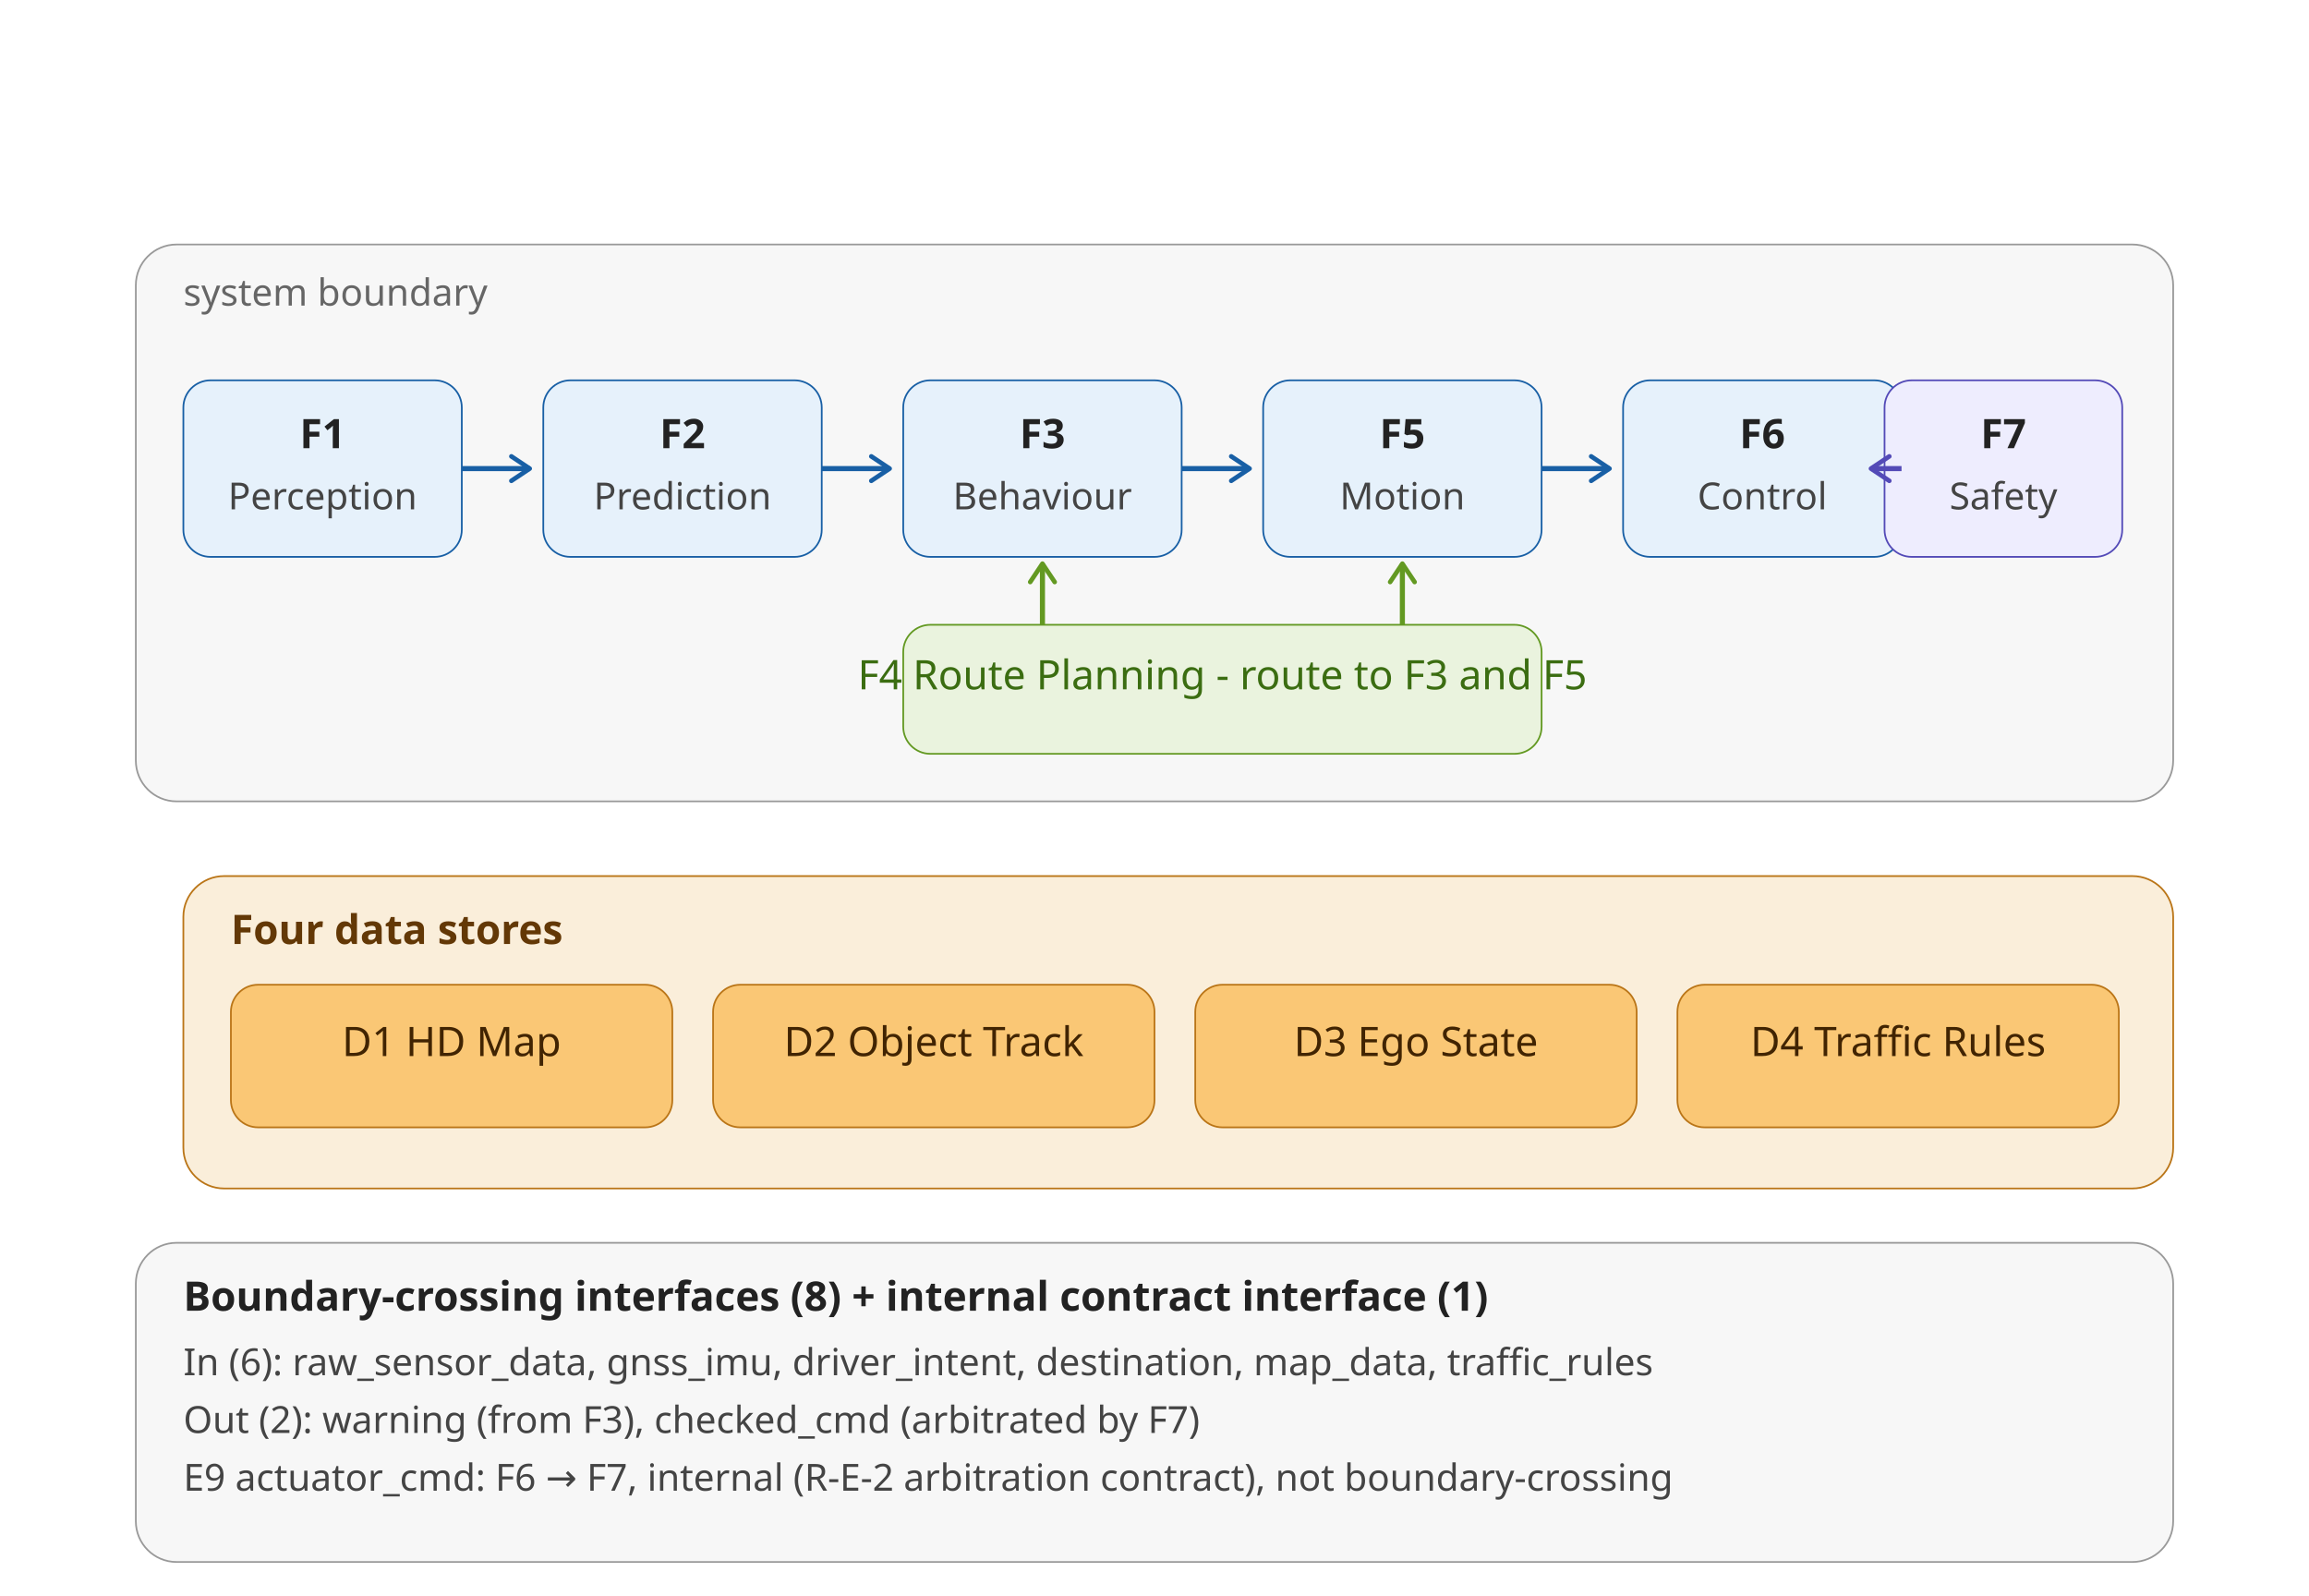
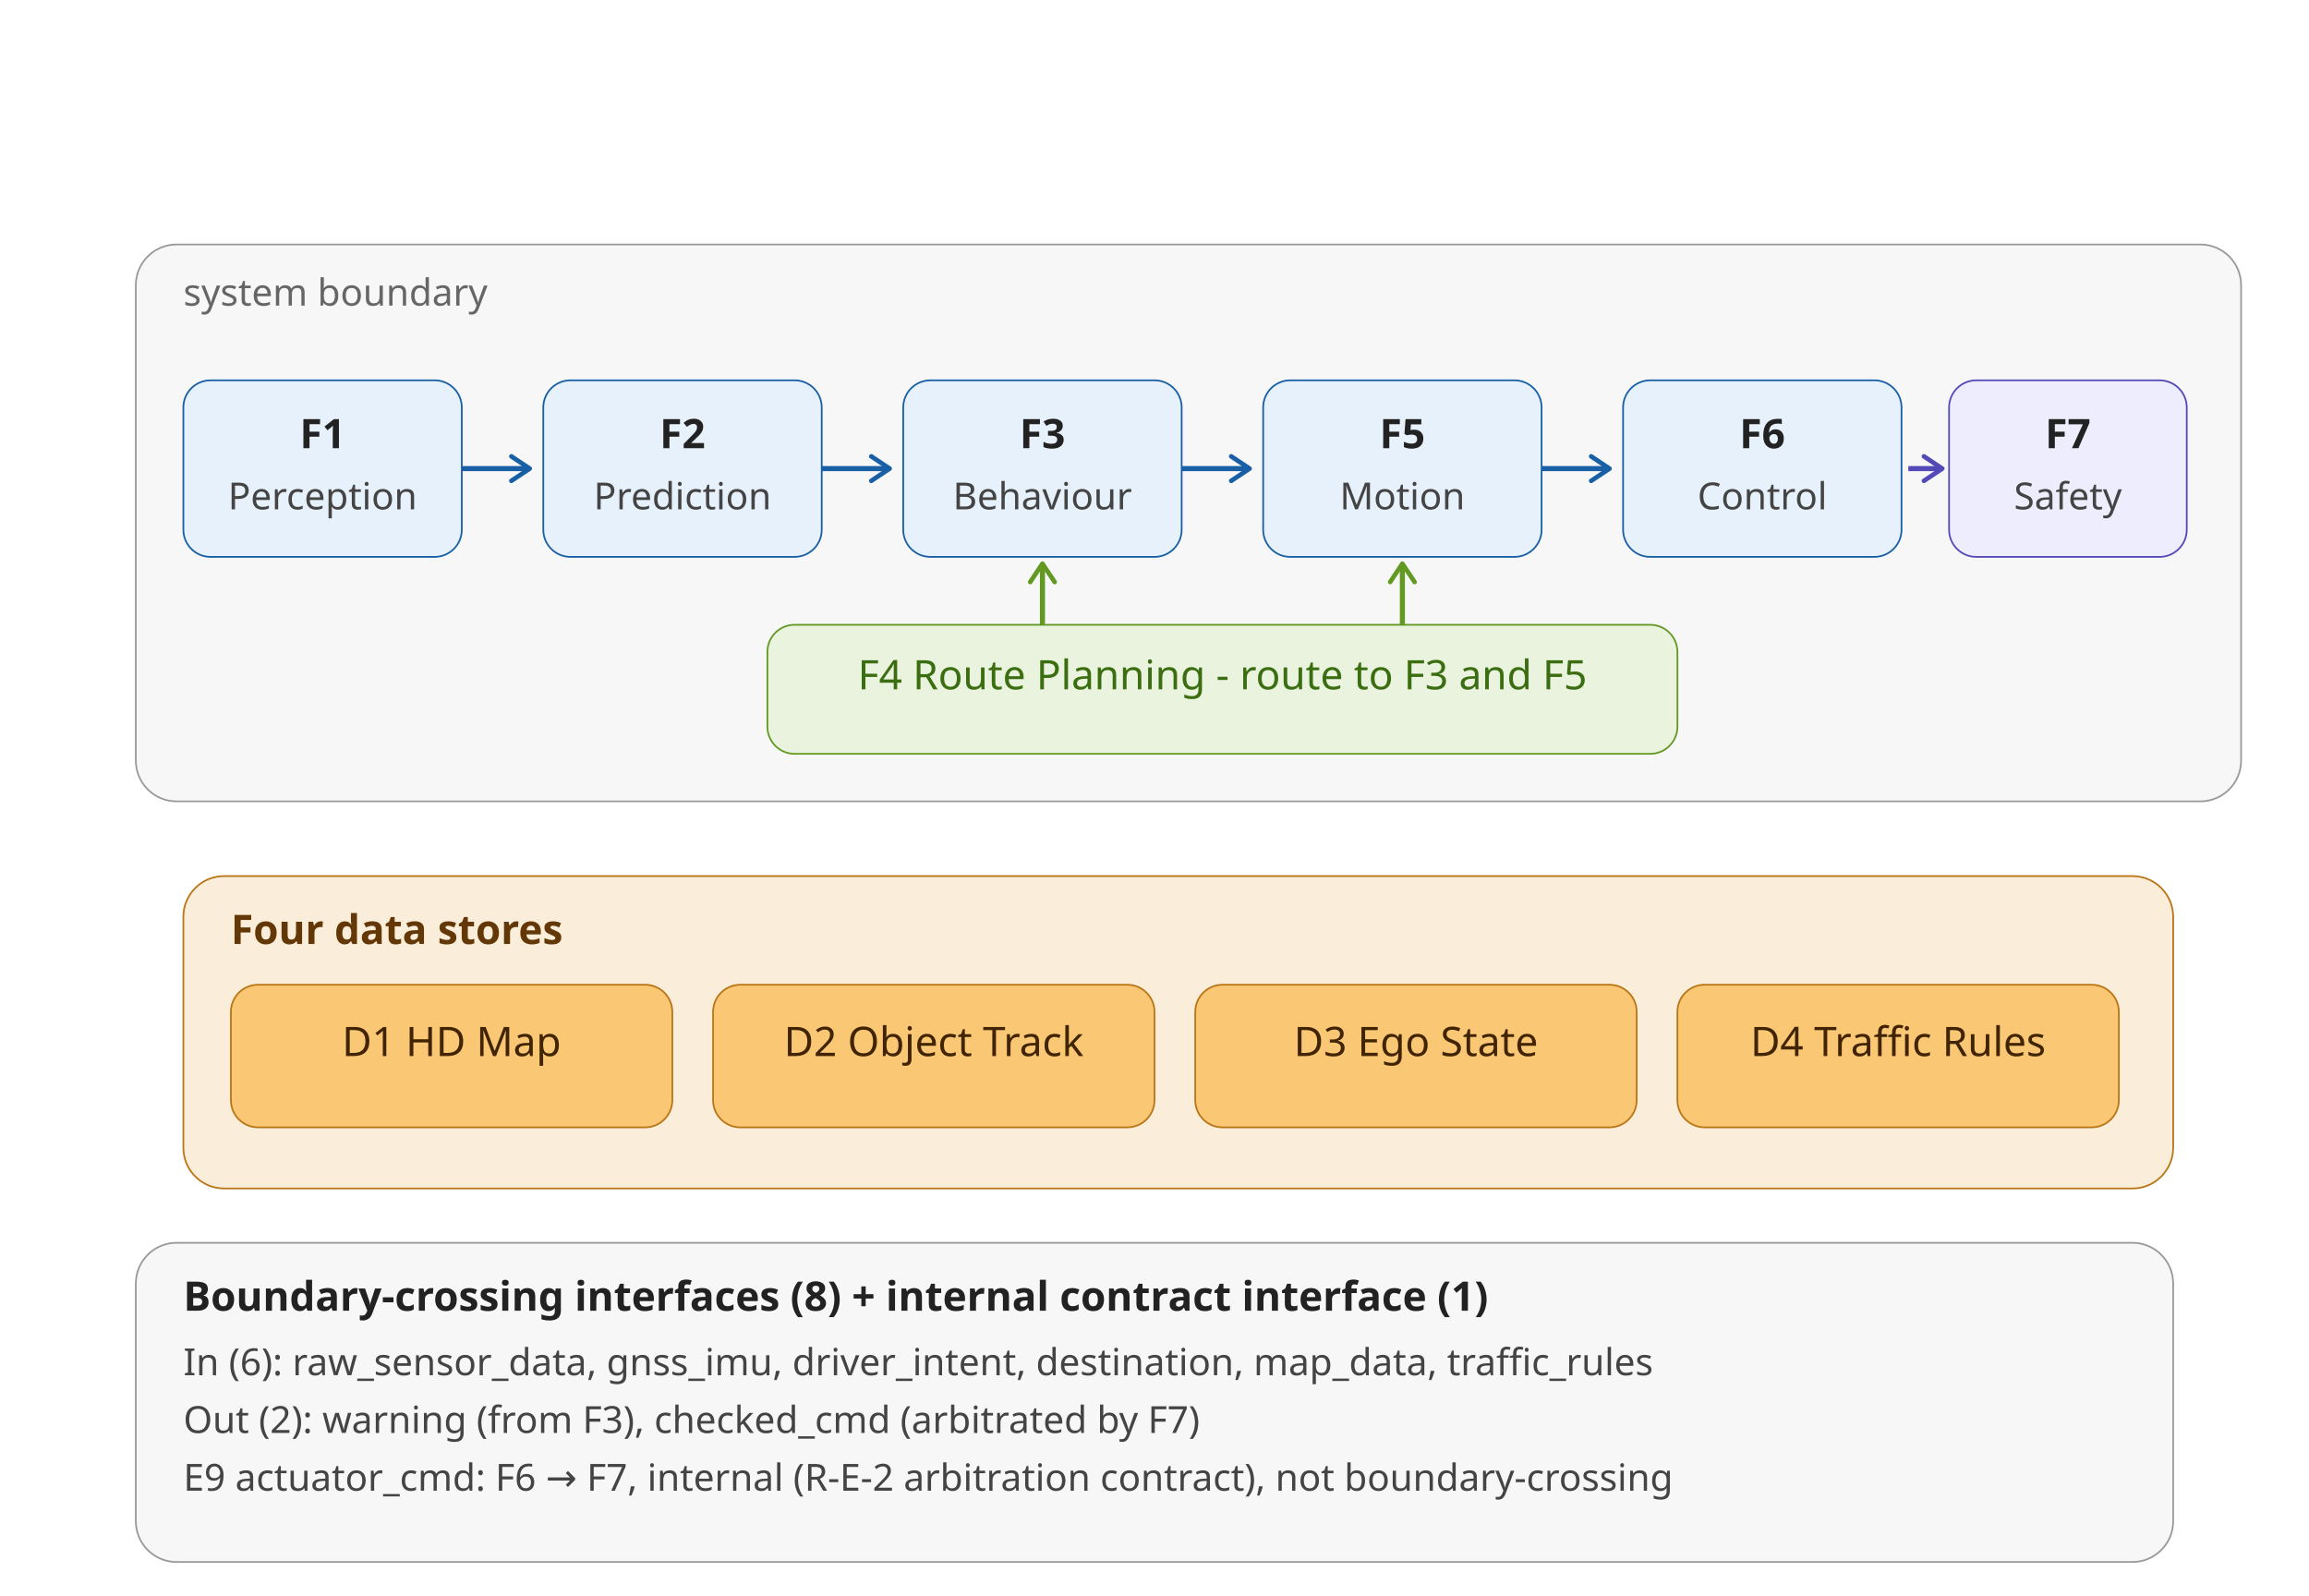
<svg xmlns="http://www.w3.org/2000/svg" width="100%" viewBox="0 0 680 470" role="img">
  <defs>
    <marker id="arrow" viewBox="0 0 10 10" refX="8" refY="5" markerWidth="6" markerHeight="6" orient="auto-start-reverse">
      <path d="M2 1L8 5L2 9" fill="none" stroke="context-stroke" stroke-width="1.5" stroke-linecap="round" stroke-linejoin="round" />
    </marker>
  </defs>
-   <rect x="40" y="72" width="600" height="164" rx="12" fill="#F7F7F7" stroke="#999999" stroke-width="0.5" />
+   <rect x="40" y="72" width="620" height="164" rx="12" fill="#F7F7F7" stroke="#999999" stroke-width="0.5" />
  <text x="54" y="90" font-family="sans-serif" font-size="11" fill="#666666">system boundary</text>
  <rect x="54" y="112" width="82" height="52" rx="8" fill="#E6F1FB" stroke="#185FA5" stroke-width="0.5" />
  <text x="95" y="132" text-anchor="middle" font-family="sans-serif" font-size="12" font-weight="bold" fill="#222">F1</text>
  <text x="95" y="150" text-anchor="middle" font-family="sans-serif" font-size="11" fill="#444">Perception</text>
  <rect x="160" y="112" width="82" height="52" rx="8" fill="#E6F1FB" stroke="#185FA5" stroke-width="0.5" />
  <text x="201" y="132" text-anchor="middle" font-family="sans-serif" font-size="12" font-weight="bold" fill="#222">F2</text>
  <text x="201" y="150" text-anchor="middle" font-family="sans-serif" font-size="11" fill="#444">Prediction</text>
  <rect x="266" y="112" width="82" height="52" rx="8" fill="#E6F1FB" stroke="#185FA5" stroke-width="0.5" />
  <text x="307" y="132" text-anchor="middle" font-family="sans-serif" font-size="12" font-weight="bold" fill="#222">F3</text>
  <text x="307" y="150" text-anchor="middle" font-family="sans-serif" font-size="11" fill="#444">Behaviour</text>
  <rect x="372" y="112" width="82" height="52" rx="8" fill="#E6F1FB" stroke="#185FA5" stroke-width="0.5" />
  <text x="413" y="132" text-anchor="middle" font-family="sans-serif" font-size="12" font-weight="bold" fill="#222">F5</text>
  <text x="413" y="150" text-anchor="middle" font-family="sans-serif" font-size="11" fill="#444">Motion</text>
  <rect x="478" y="112" width="82" height="52" rx="8" fill="#E6F1FB" stroke="#185FA5" stroke-width="0.5" />
  <text x="519" y="132" text-anchor="middle" font-family="sans-serif" font-size="12" font-weight="bold" fill="#222">F6</text>
  <text x="519" y="150" text-anchor="middle" font-family="sans-serif" font-size="11" fill="#444">Control</text>
-   <rect x="555" y="112" width="70" height="52" rx="8" fill="#EEEDFE" stroke="#534AB7" stroke-width="0.5" />
-   <text x="590" y="132" text-anchor="middle" font-family="sans-serif" font-size="12" font-weight="bold" fill="#222">F7</text>
-   <text x="590" y="150" text-anchor="middle" font-family="sans-serif" font-size="11" fill="#444">Safety</text>
+   <rect x="574" y="112" width="70" height="52" rx="8" fill="#EEEDFE" stroke="#534AB7" stroke-width="0.5" />
+   <text x="609" y="132" text-anchor="middle" font-family="sans-serif" font-size="12" font-weight="bold" fill="#222">F7</text>
+   <text x="609" y="150" text-anchor="middle" font-family="sans-serif" font-size="11" fill="#444">Safety</text>
  <path d="M136 138 L156 138" fill="none" stroke="#185FA5" stroke-width="1.5" marker-end="url(#arrow)" />
  <path d="M242 138 L262 138" fill="none" stroke="#185FA5" stroke-width="1.5" marker-end="url(#arrow)" />
  <path d="M348 138 L368 138" fill="none" stroke="#185FA5" stroke-width="1.5" marker-end="url(#arrow)" />
  <path d="M454 138 L474 138" fill="none" stroke="#185FA5" stroke-width="1.5" marker-end="url(#arrow)" />
-   <path d="M560 138 L551 138" fill="none" stroke="#534AB7" stroke-width="1.5" marker-end="url(#arrow)" />
-   <rect x="266" y="184" width="188" height="38" rx="8" fill="#EAF3DE" stroke="#639922" stroke-width="0.5" />
+   <path d="M562 138 L572 138" fill="none" stroke="#534AB7" stroke-width="1.5" marker-end="url(#arrow)" />
+   <rect x="226" y="184" width="268" height="38" rx="8" fill="#EAF3DE" stroke="#639922" stroke-width="0.5" />
  <text x="360" y="203" text-anchor="middle" font-family="sans-serif" font-size="12" fill="#3B6D11">F4 Route Planning - route to F3 and F5</text>
  <path d="M307 184 L307 166" fill="none" stroke="#639922" stroke-width="1.5" marker-end="url(#arrow)" />
  <path d="M413 184 L413 166" fill="none" stroke="#639922" stroke-width="1.5" marker-end="url(#arrow)" />
  <rect x="54" y="258" width="586" height="92" rx="12" fill="#FAEEDA" stroke="#BA7517" stroke-width="0.5" />
  <text x="68" y="278" font-family="sans-serif" font-size="12" font-weight="bold" fill="#633806">Four data stores</text>
  <rect x="68" y="290" width="130" height="42" rx="8" fill="#FAC775" stroke="#BA7517" stroke-width="0.5" />
  <text x="133" y="311" text-anchor="middle" font-family="sans-serif" font-size="12" fill="#412402">D1 HD Map</text>
  <rect x="210" y="290" width="130" height="42" rx="8" fill="#FAC775" stroke="#BA7517" stroke-width="0.5" />
  <text x="275" y="311" text-anchor="middle" font-family="sans-serif" font-size="12" fill="#412402">D2 Object Track</text>
  <rect x="352" y="290" width="130" height="42" rx="8" fill="#FAC775" stroke="#BA7517" stroke-width="0.5" />
  <text x="417" y="311" text-anchor="middle" font-family="sans-serif" font-size="12" fill="#412402">D3 Ego State</text>
  <rect x="494" y="290" width="130" height="42" rx="8" fill="#FAC775" stroke="#BA7517" stroke-width="0.5" />
  <text x="559" y="311" text-anchor="middle" font-family="sans-serif" font-size="12" fill="#412402">D4 Traffic Rules</text>
  <rect x="40" y="366" width="600" height="94" rx="12" fill="#F7F7F7" stroke="#999" stroke-width="0.5" />
  <text x="54" y="386" font-family="sans-serif" font-size="12" font-weight="bold" fill="#222">Boundary-crossing interfaces (8) + internal contract interface (1)</text>
  <text x="54" y="405" font-family="sans-serif" font-size="11" fill="#444">In (6): raw_sensor_data, gnss_imu, driver_intent, destination, map_data, traffic_rules</text>
  <text x="54" y="422" font-family="sans-serif" font-size="11" fill="#444">Out (2): warning (from F3), checked_cmd (arbitrated by F7)</text>
  <text x="54" y="439" font-family="sans-serif" font-size="11" fill="#444">E9 actuator_cmd: F6 → F7, internal (R-E-2 arbitration contract), not boundary-crossing</text>
</svg>
